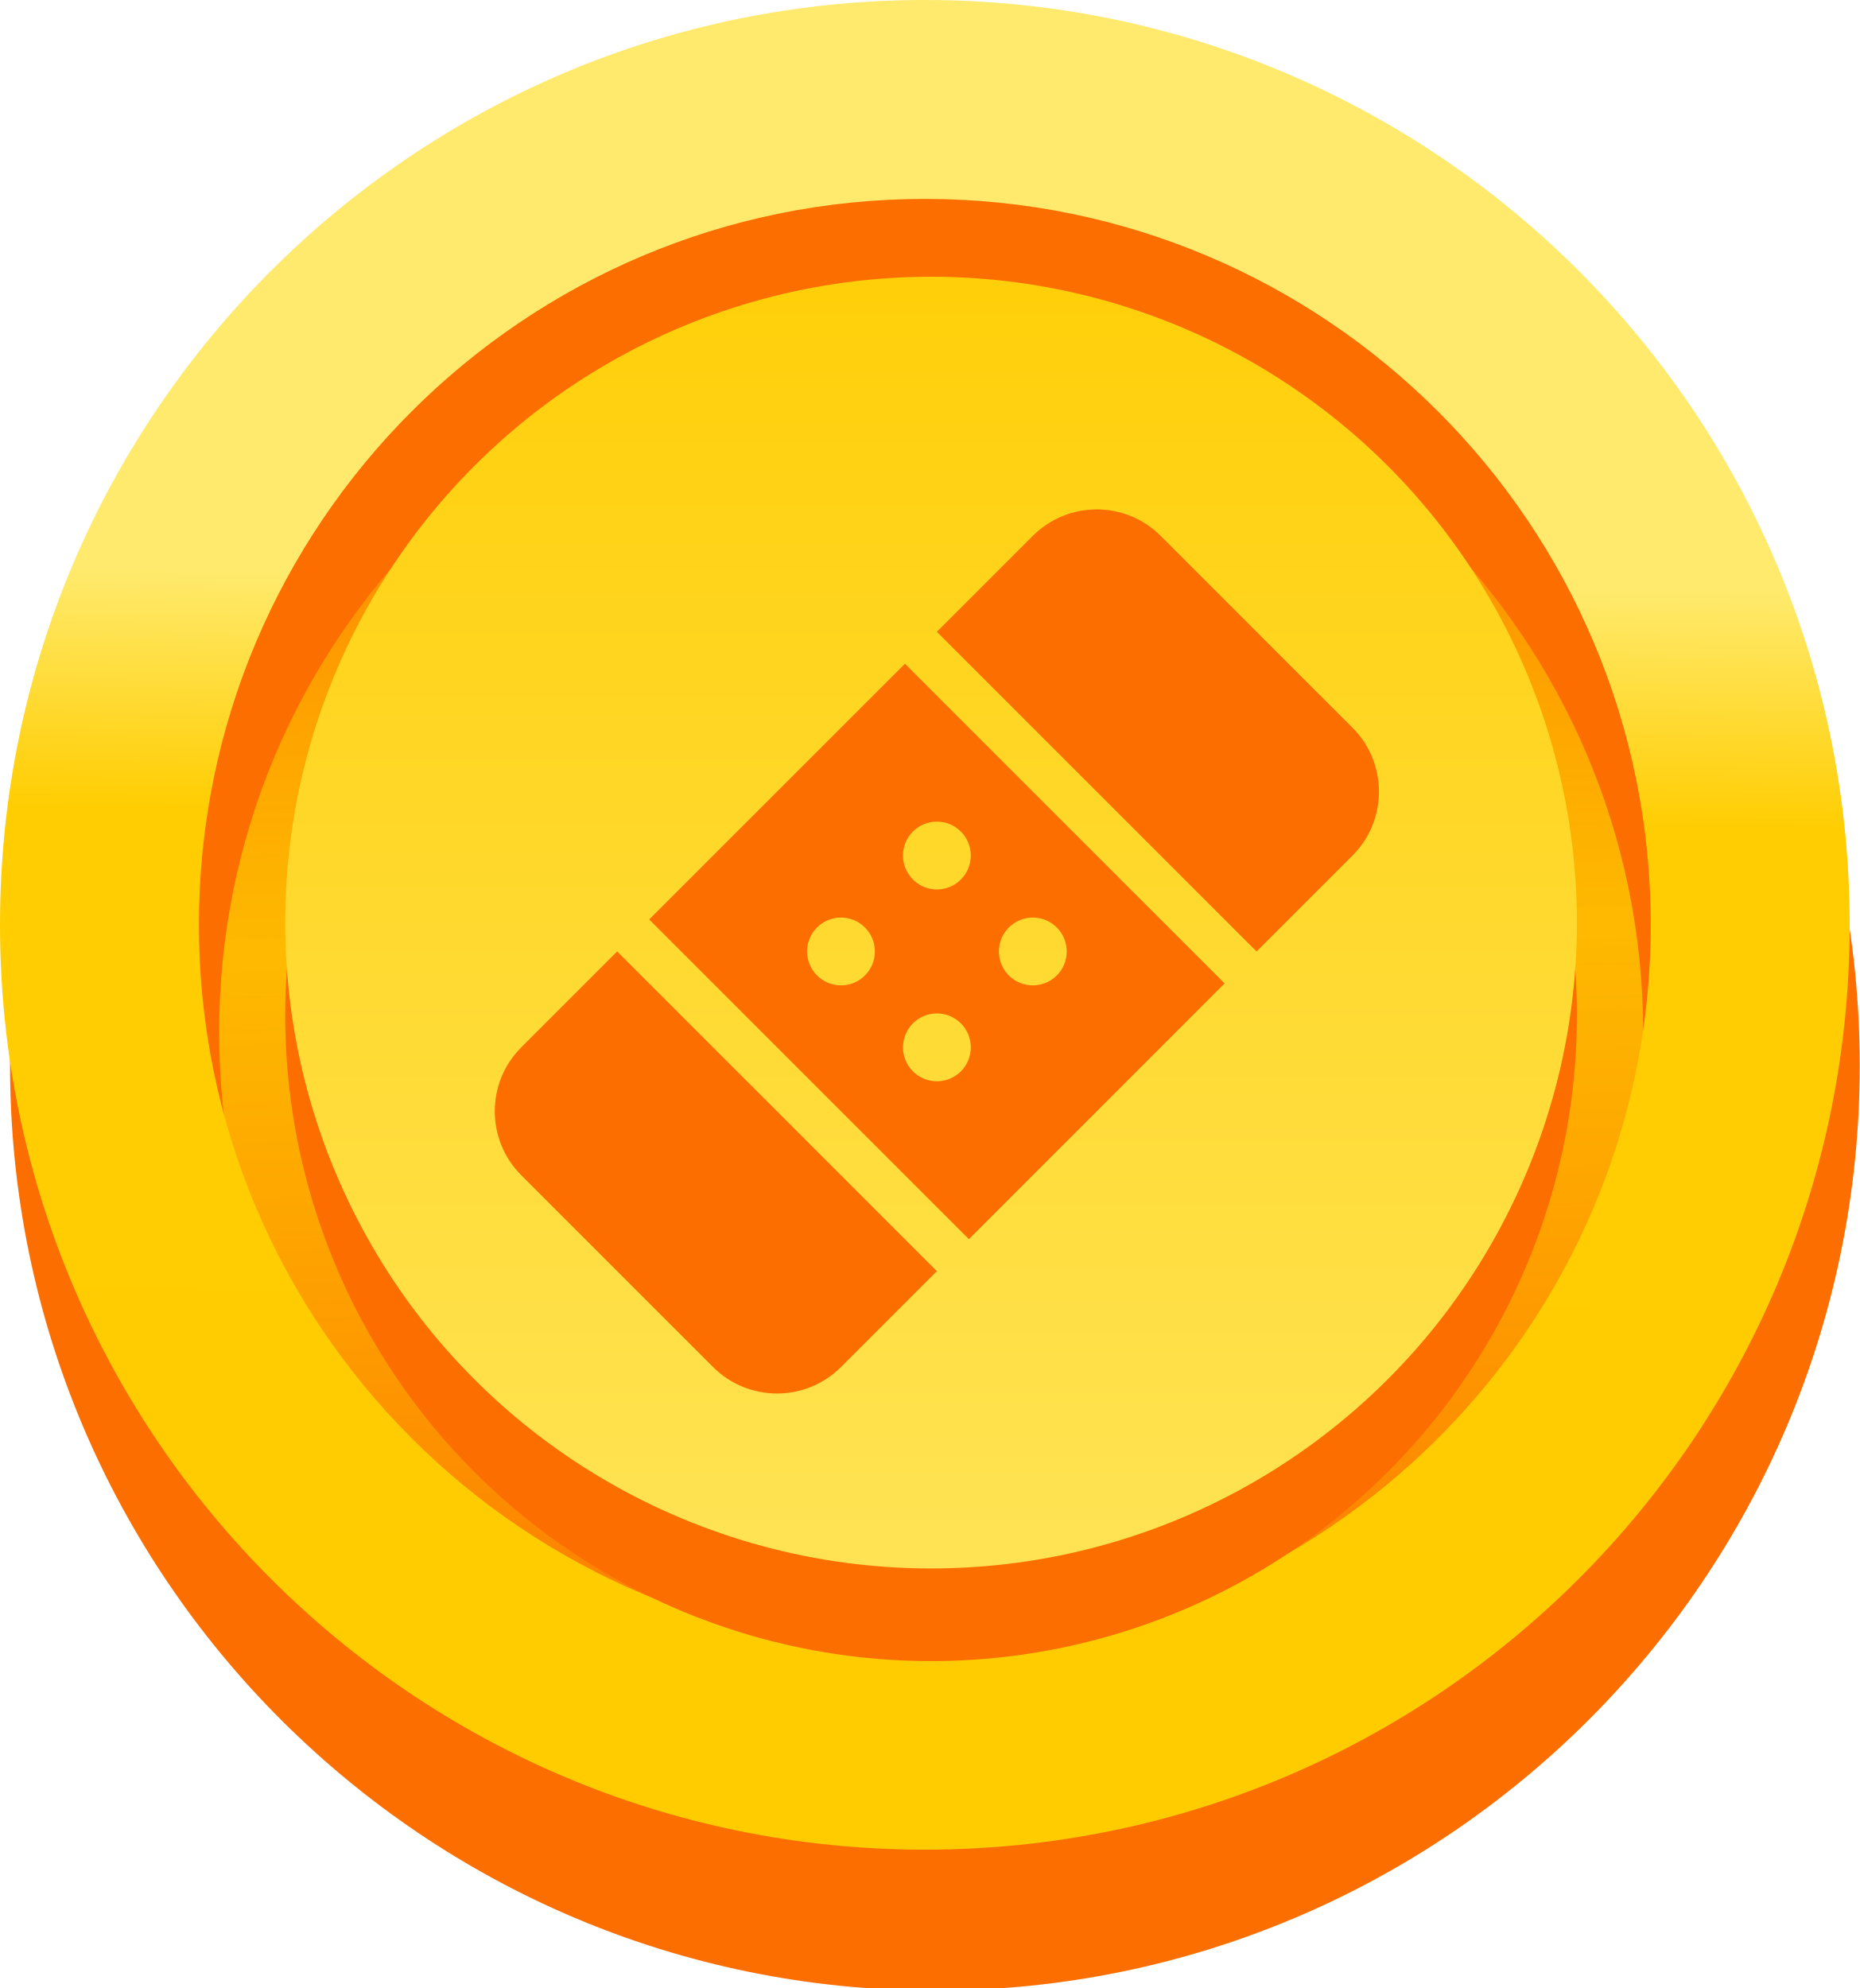
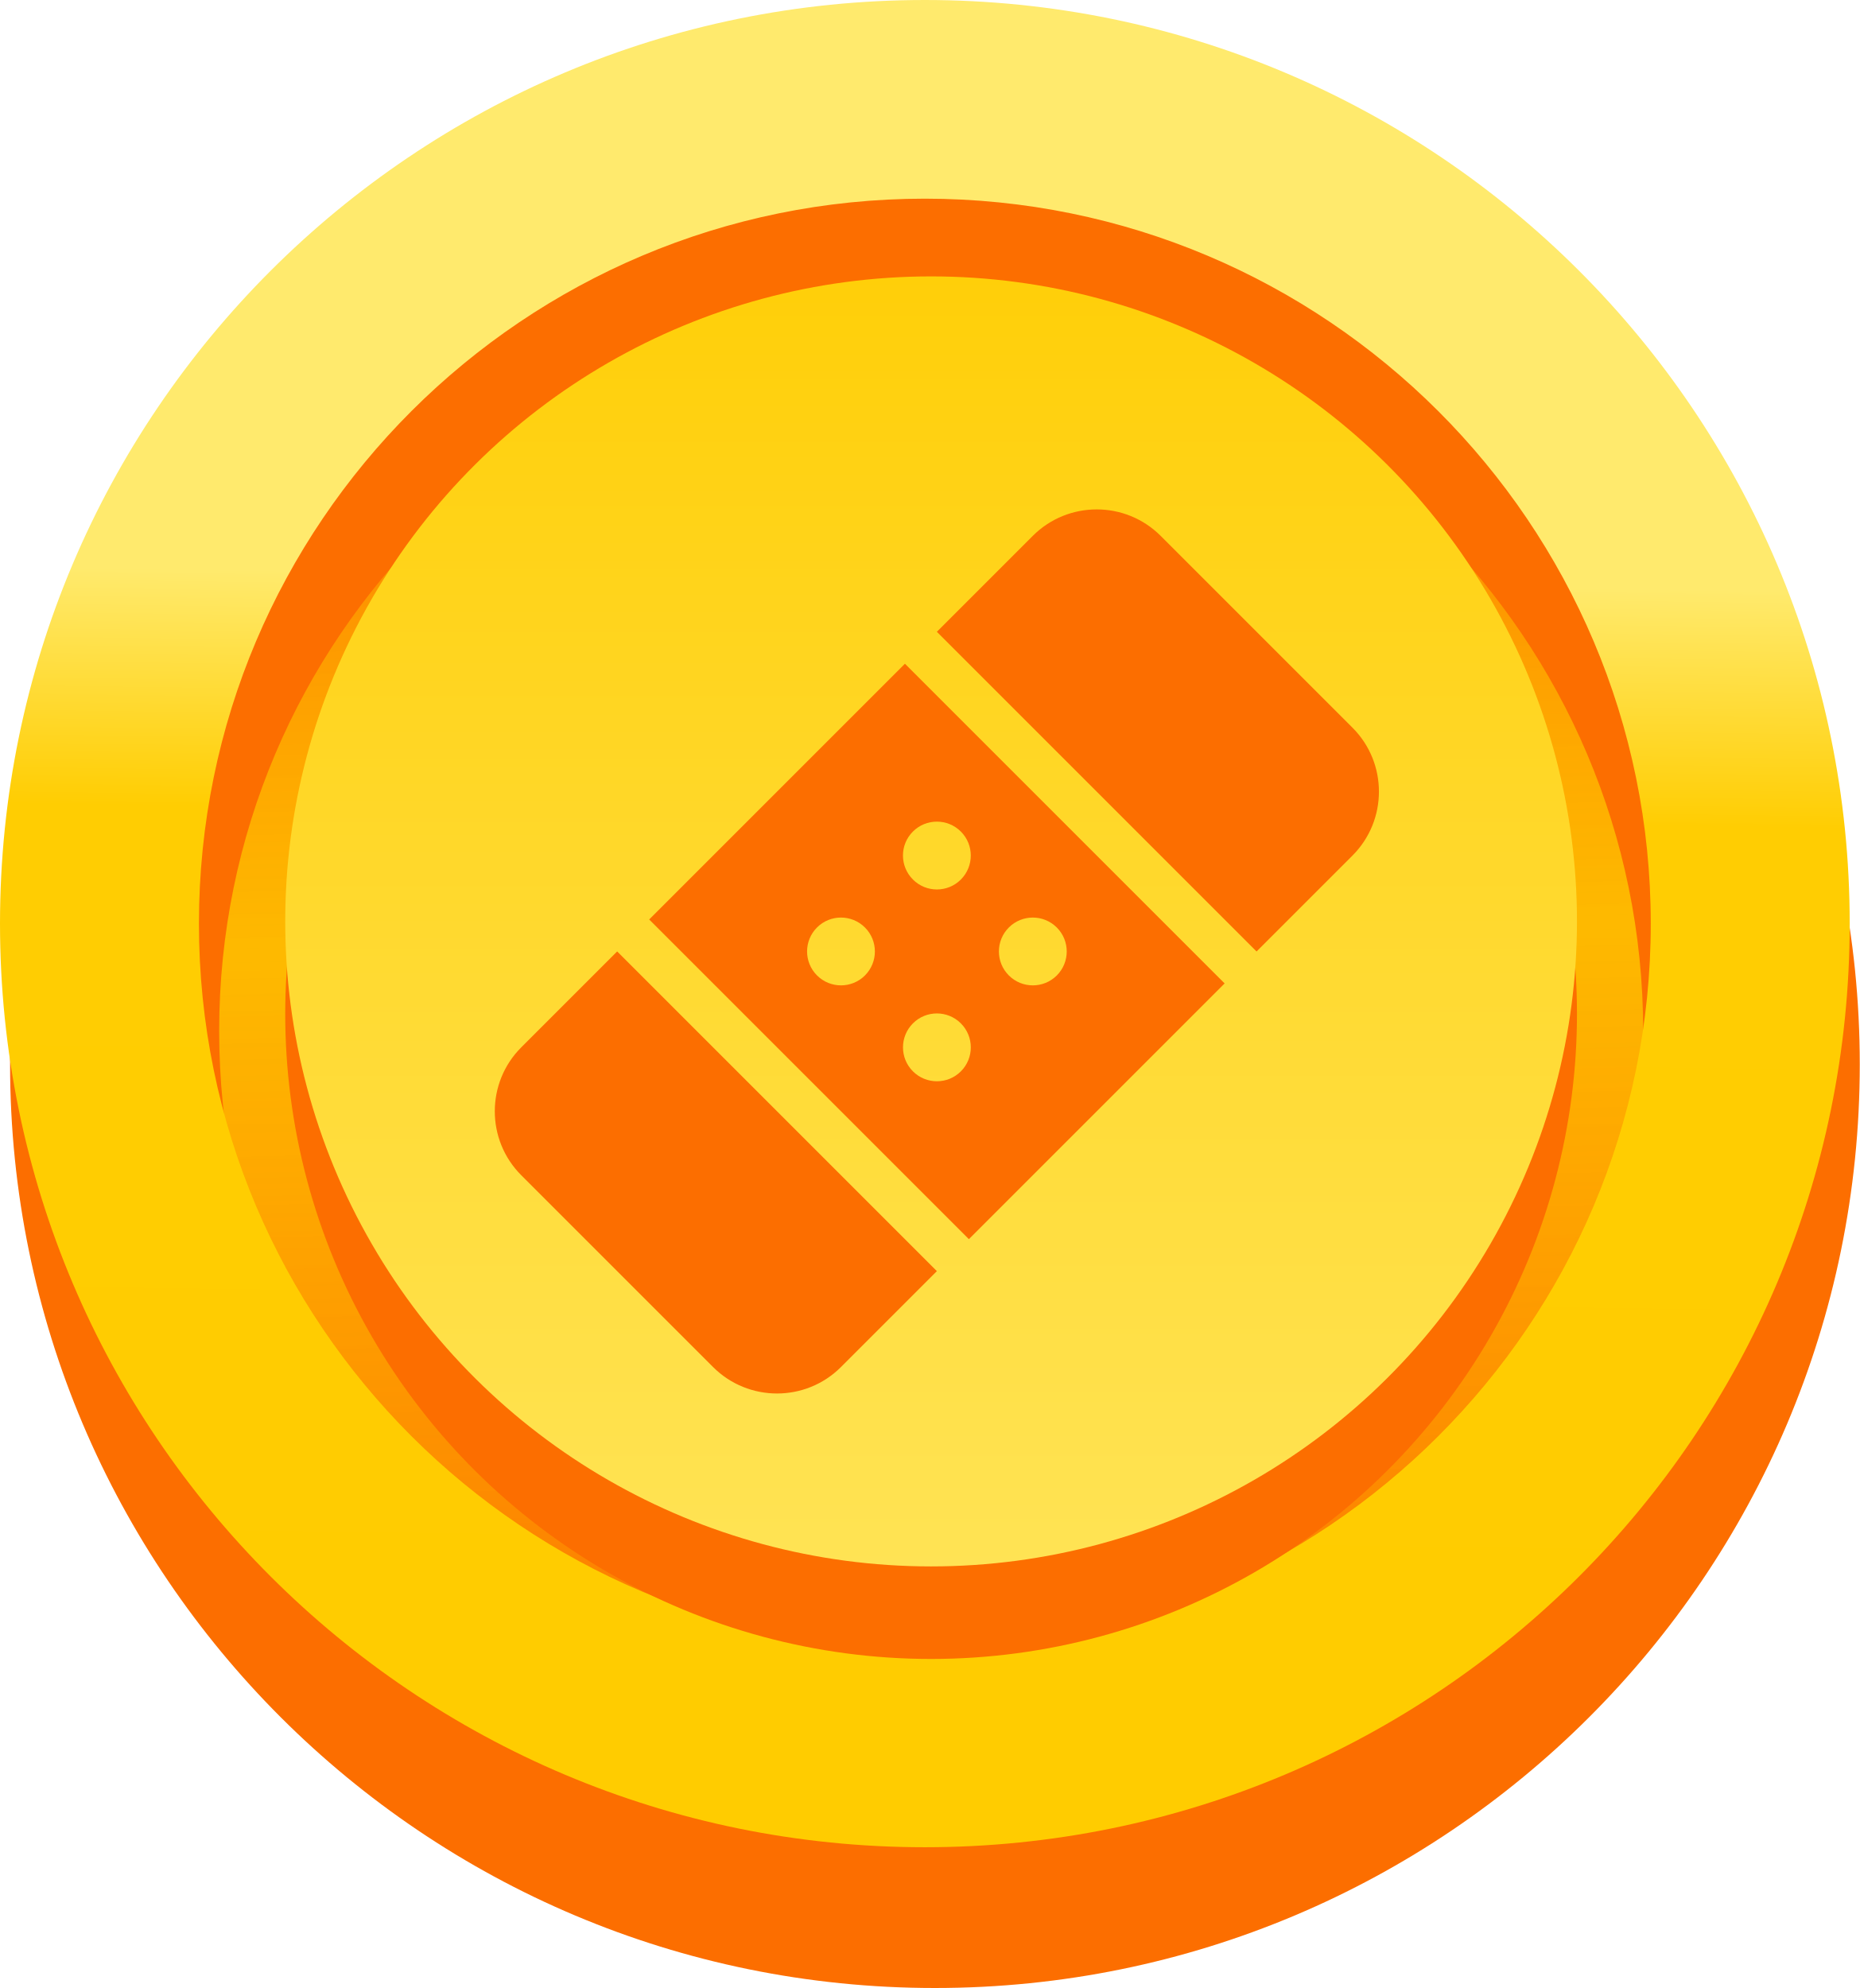
- <svg xmlns="http://www.w3.org/2000/svg" xmlns:xlink="http://www.w3.org/1999/xlink" id="Layer_1" data-name="Layer 1" width="58" height="62" viewBox="0 0 58 62">
+ <svg xmlns="http://www.w3.org/2000/svg" id="Layer_1" data-name="Layer 1" width="58" height="62" viewBox="0 0 58 62">
  <defs>
-     <linearGradient id="linear-gradient" x1="20.923" y1="44.873" x2="20.923" y2="-4.755" gradientUnits="userSpaceOnUse">
-       <stop offset="0" stop-color="#ffea6d" />
-       <stop offset=".833" stop-color="#ffcd02" />
-       <stop offset="1" stop-color="#fc0" />
-     </linearGradient>
-     <symbol id="New_Symbol" data-name="New Symbol" viewBox="0 0 41.793 44.733">
-       <g>
-         <use width="41.793" height="44.733" xlink:href="#button_gui" />
-         <g>
-           <path d="M8.354,30.072c-2.593-4.49-2.593-10.023,0-14.514,2.593-4.49,7.384-7.257,12.569-7.257s9.977,2.766,12.569,7.257,2.593,10.023,0,14.514-7.384,7.257-12.569,7.257-9.977-2.766-12.569-7.257ZM20.923,24.63c-1.002,0-1.814-.812-1.814-1.814s.812-1.814,1.814-1.814,1.814.812,1.814,1.814-.812,1.814-1.814,1.814Z" fill="#fc6e00" />
-           <path d="M8.354,27.99c-2.593-4.49-2.593-10.023,0-14.514s7.384-7.257,12.569-7.257,9.977,2.766,12.569,7.257,2.593,10.023,0,14.514-7.384,7.257-12.569,7.257-9.977-2.766-12.569-7.257Z" fill="url(#linear-gradient)" />
-         </g>
-       </g>
-     </symbol>
-     <linearGradient id="linear-gradient-2" x1="21.244" y1="39.677" x2="20.399" y2="5.016" gradientUnits="userSpaceOnUse">
+     <linearGradient id="linear-gradient" x1="29.482" y1="54.992" x2="28.31" y2="6.953" gradientUnits="userSpaceOnUse">
      <stop offset="0" stop-color="#fc6e00" />
      <stop offset=".536" stop-color="#fc0" stop-opacity=".8" />
      <stop offset=".911" stop-color="#fc7800" />
      <stop offset="1" stop-color="#fc7e00" />
    </linearGradient>
-     <linearGradient id="linear-gradient-3" x1="21.026" y1="3.036" x2="20.519" y2="40.064" gradientUnits="userSpaceOnUse">
+     <linearGradient id="linear-gradient-2" x1="29.18" y1="4.208" x2="28.477" y2="55.529" gradientUnits="userSpaceOnUse">
      <stop offset=".27" stop-color="#ffea6d" />
      <stop offset=".414" stop-color="#ffcd02" />
      <stop offset="1" stop-color="#fc0" />
    </linearGradient>
-     <symbol id="button_gui" viewBox="0 0 41.793 44.733">
-       <g>
-         <circle cx="21.009" cy="23.95" r="20.783" fill="#fc6e00" />
-         <circle cx="20.783" cy="20.783" r="17.651" fill="url(#linear-gradient-2)" />
-         <path d="M20.925,4.361C10.521,4.361,2.086,12.796,2.086,23.2s8.434,18.839,18.839,18.839,18.839-8.434,18.839-18.839S31.33,4.361,20.925,4.361ZM20.925,39.2c-8.836,0-16-7.163-16-16s7.163-16,16-16,16,7.163,16,16-7.163,16-16,16Z" fill="#fc6e00" />
-         <path d="M20.783,0C9.305,0,0,9.305,0,20.783s9.305,20.783,20.783,20.783,20.783-9.305,20.783-20.783S32.261,0,20.783,0ZM20.783,37.096c-9.009,0-16.313-7.304-16.313-16.313S11.774,4.47,20.783,4.47s16.313,7.304,16.313,16.313-7.304,16.313-16.313,16.313Z" fill="url(#linear-gradient-3)" />
-       </g>
-     </symbol>
+     <linearGradient id="linear-gradient-3" x1="29.037" y1="62.194" x2="29.037" y2="-6.59" gradientUnits="userSpaceOnUse">
+       <stop offset="0" stop-color="#ffea6d" />
+       <stop offset=".833" stop-color="#ffcd02" />
+       <stop offset="1" stop-color="#fc0" />
+     </linearGradient>
  </defs>
-   <use width="41.793" height="44.733" transform="scale(1.3878)" xlink:href="#New_Symbol" />
+   <g>
+     <g>
+       <ellipse cx="29.157" cy="33.195" rx="28.843" ry="28.805" fill="#fc6e00" />
+       <ellipse cx="28.843" cy="28.805" rx="24.496" ry="24.464" fill="url(#linear-gradient)" />
+       <path d="M29.04,6.045C14.601,6.045,2.896,17.735,2.896,32.155s11.706,26.111,26.145,26.111,26.145-11.69,26.145-26.111S43.48,6.045,29.04,6.045ZM29.04,54.331c-12.263,0-22.205-9.928-22.205-22.176S16.777,9.98,29.04,9.98s22.205,9.928,22.205,22.176-9.941,22.176-22.205,22.176Z" fill="#fc6e00" />
+       <path d="M28.843,0C12.914,0,0,12.896,0,28.805s12.914,28.805,28.843,28.805,28.843-12.896,28.843-28.805S44.773,0,28.843,0ZM28.843,51.415c-12.503,0-22.639-10.123-22.639-22.61S16.34,6.196,28.843,6.196s22.639,10.123,22.639,22.61-10.136,22.61-22.639,22.61Z" fill="url(#linear-gradient-2)" />
+     </g>
+     <g>
+       <path d="M11.594,41.68c-3.598-6.224-3.598-13.892,0-20.116,3.598-6.224,10.247-10.058,17.444-10.058s13.846,3.834,17.444,10.058c3.598,6.224,3.598,13.892,0,20.116-3.598,6.224-10.247,10.058-17.444,10.058s-13.846-3.834-17.444-10.058ZM29.037,34.136c-1.391,0-2.517-1.126-2.517-2.514s1.126-2.514,2.517-2.514,2.517,1.126,2.517,2.514-1.126,2.514-2.517,2.514Z" fill="#fc6e00" />
+       <path d="M11.594,38.794c-3.598-6.224-3.598-13.892,0-20.116,3.598-6.224,10.247-10.058,17.444-10.058s13.846,3.834,17.444,10.058c3.598,6.224,3.598,13.892,0,20.116s-10.247,10.058-17.444,10.058-13.846-3.834-17.444-10.058Z" fill="url(#linear-gradient-3)" />
+     </g>
+   </g>
  <path d="M19.248,29.673l9.97,9.97-2.991,2.991c-1.1,1.1-2.888,1.1-3.988.001l-5.983-5.983c-1.1-1.1-1.1-2.888,0-3.988l2.991-2.991ZM38.192,30.67l-7.976,7.976-9.97-9.97,7.976-7.976,9.97,9.97ZM26.975,30.421c.413-.413.413-1.082-0-1.495-.413-.413-1.083-.413-1.495-.001-.413.413-.413,1.083,0,1.496.413.413,1.083.413,1.496-0ZM29.967,33.412c.413-.413.412-1.083-.001-1.496-.413-.413-1.083-.413-1.495-0-.413.413-.413,1.083-0,1.496.413.413,1.083.413,1.496 0ZM28.471,27.43c.413.413,1.083.413,1.495 0.0.413-.413.413-1.083 0-1.496-.413-.413-1.083-.413-1.496,0-.413.413-.413,1.082.001,1.495ZM31.462,30.421c.413.413,1.083.413,1.496.001.413-.413.413-1.083-0-1.496-.413-.413-1.083-.413-1.496 0-.413.413-.412,1.083 0,1.495ZM29.218,19.703l2.991-2.991c1.1-1.1,2.888-1.1,3.988,0l5.983,5.983c1.1,1.1,1.099,2.888-.001,3.988l-2.991,2.991-9.97-9.97Z" fill="#fc6e00" />
</svg>
